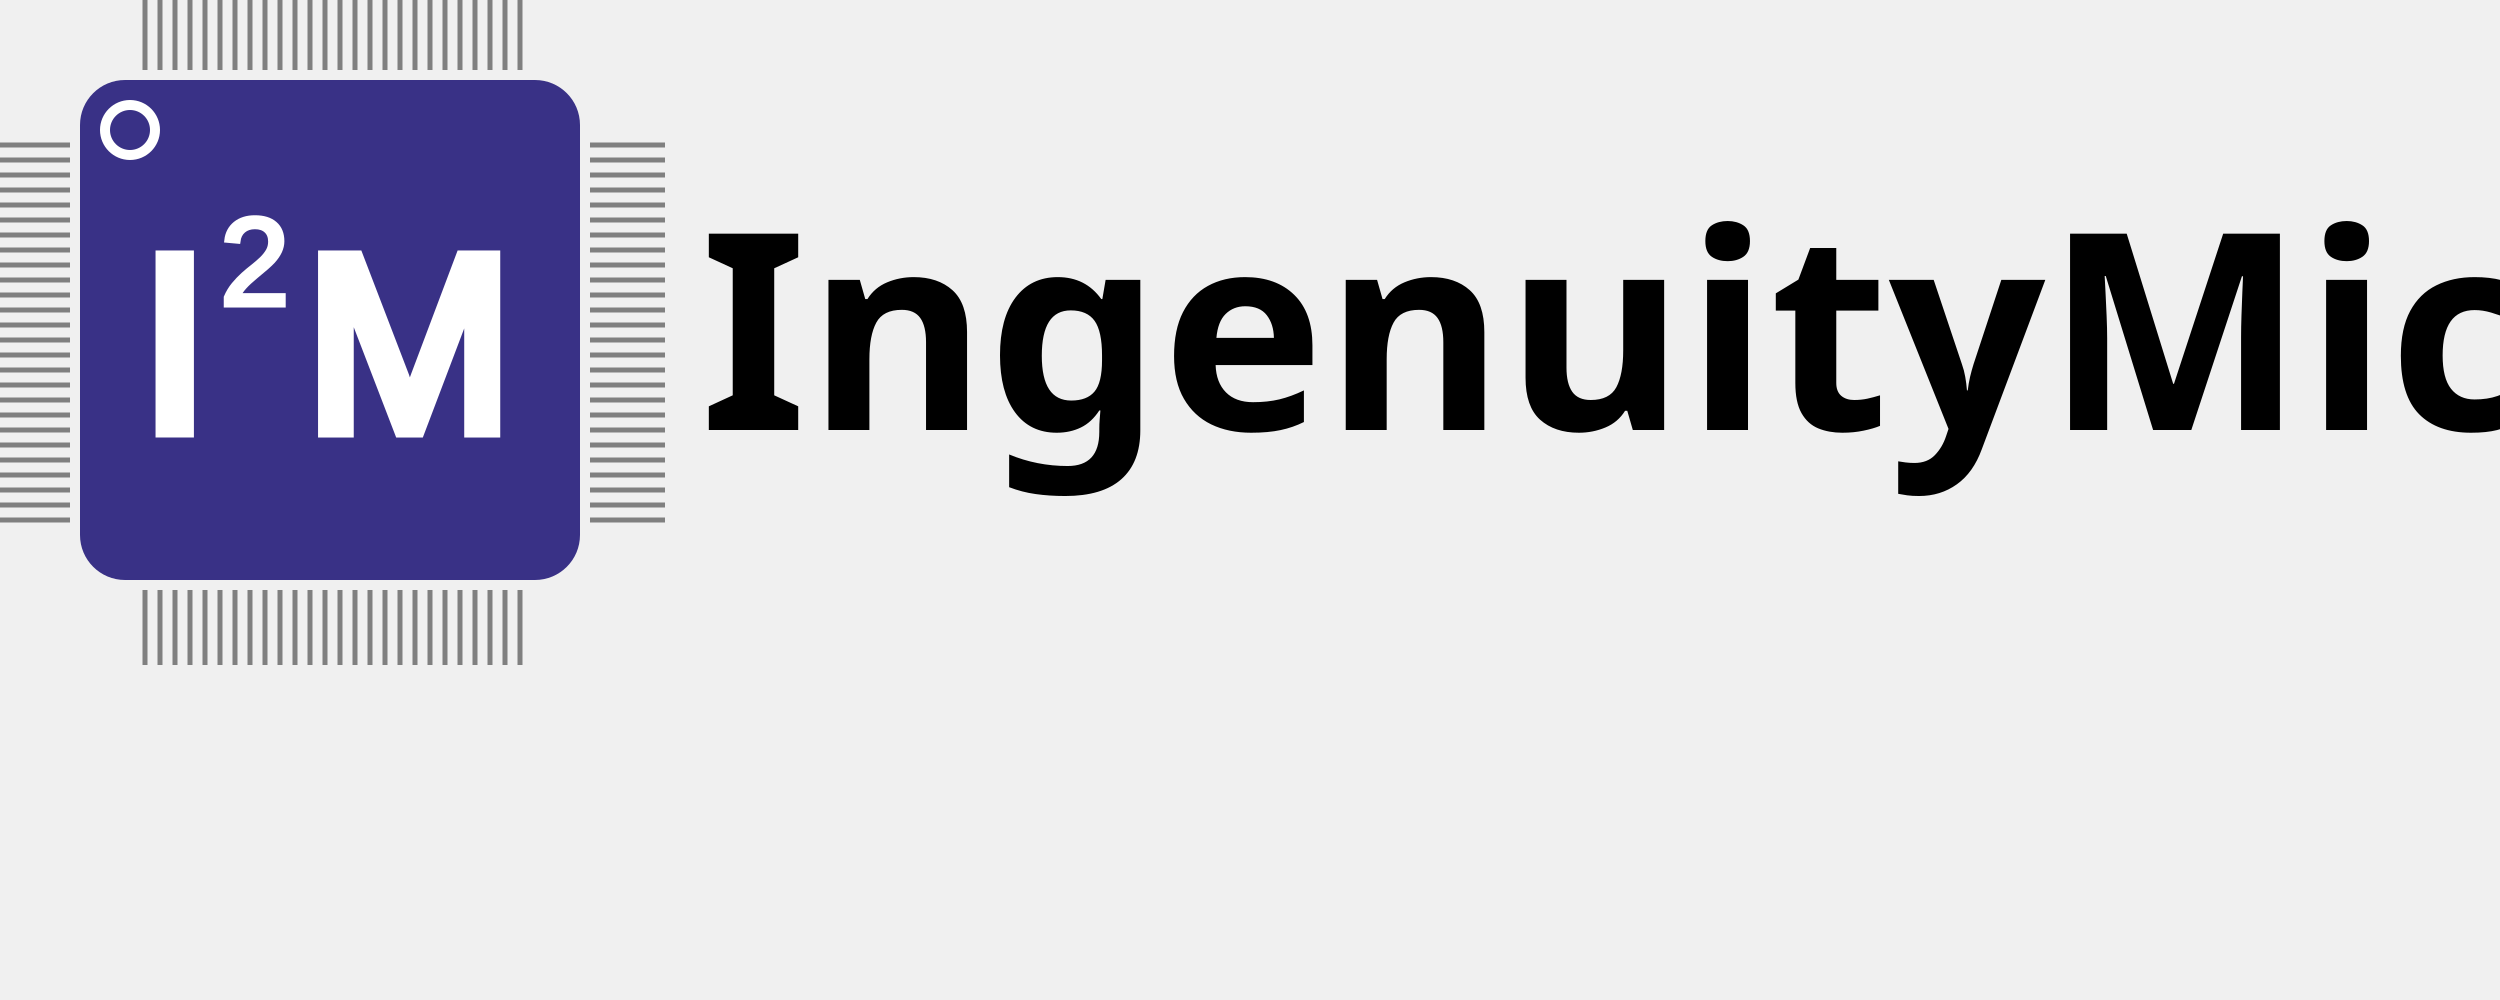
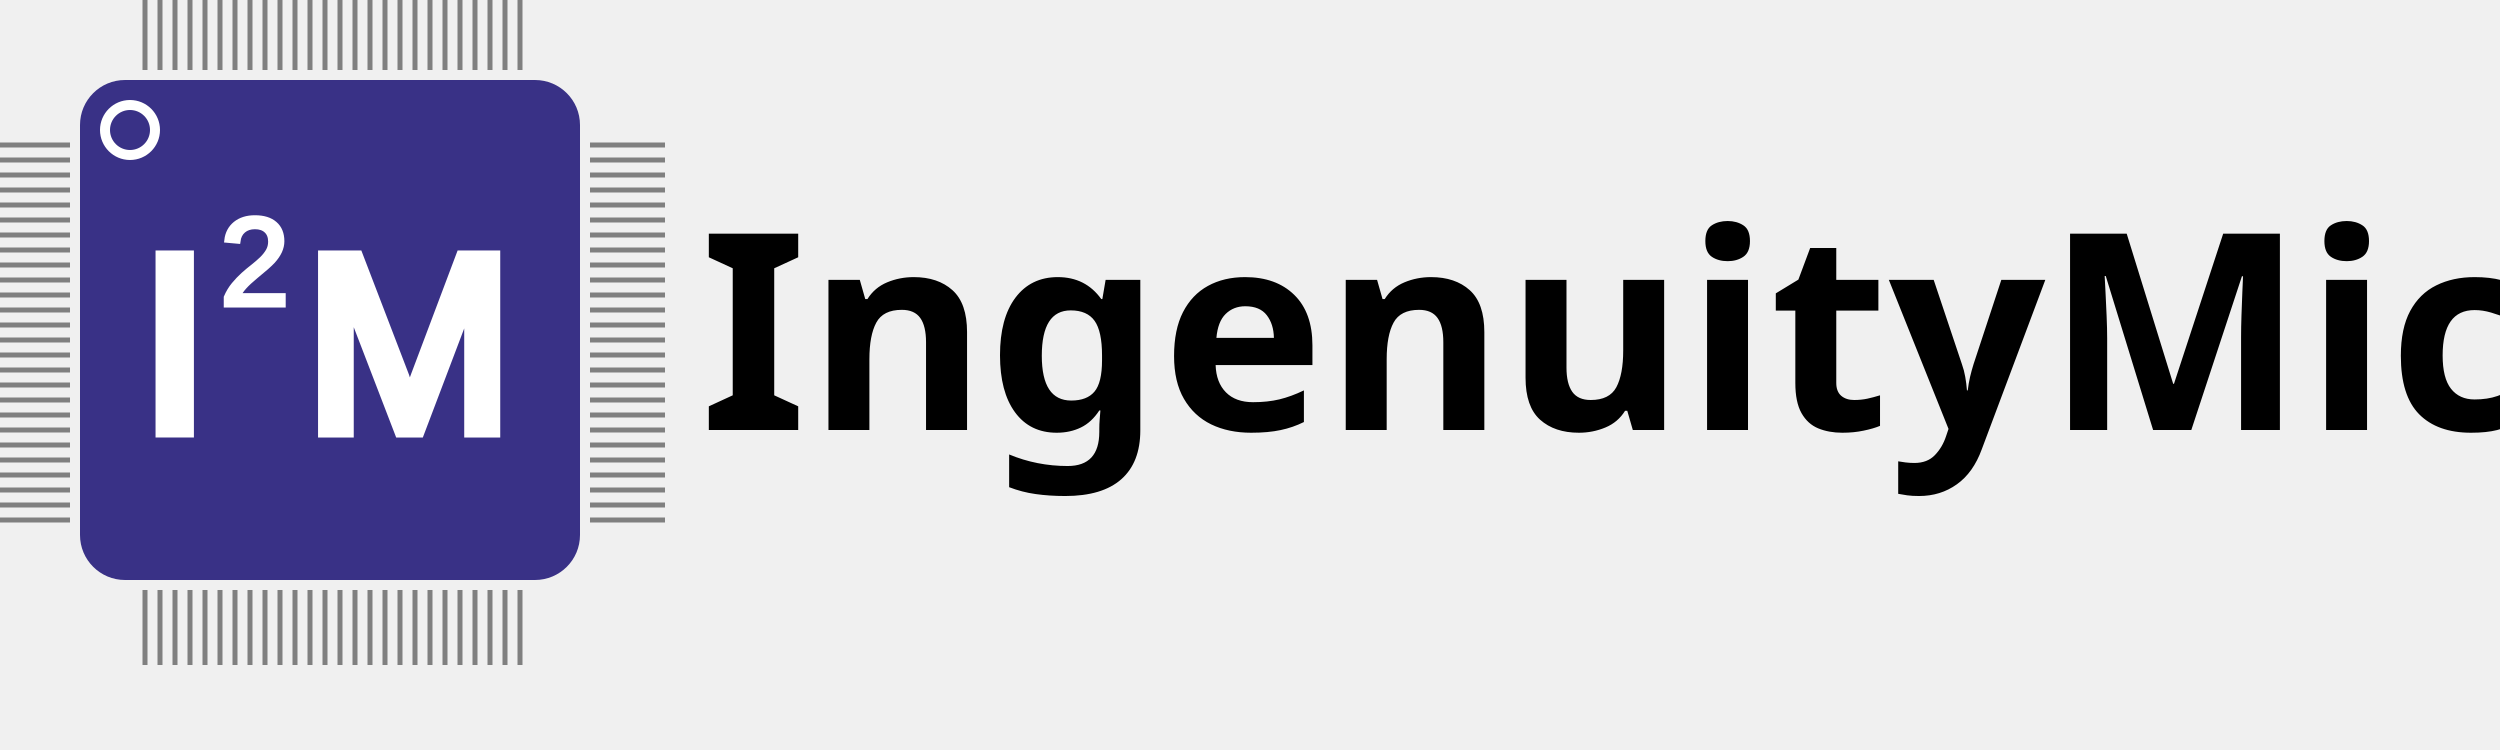
- <svg xmlns="http://www.w3.org/2000/svg" width="500" height="200" viewBox="0 0 500 200">
+ <svg xmlns="http://www.w3.org/2000/svg" width="500" height="150" viewBox="0 0 500 150">
  <rect x="16" y="16" width="100" height="100" rx="9" ry="9" fill="#393186" />
  <line y1="000" x1="29" y2="014" x2="29" stroke-width="1" stroke="grey" />
  <line y1="000" x1="32" y2="014" x2="32" stroke-width="1" stroke="grey" />
  <line y1="000" x1="35" y2="014" x2="35" stroke-width="1" stroke="grey" />
  <line y1="000" x1="38" y2="014" x2="38" stroke-width="1" stroke="grey" />
  <line y1="000" x1="41" y2="014" x2="41" stroke-width="1" stroke="grey" />
  <line y1="000" x1="44" y2="014" x2="44" stroke-width="1" stroke="grey" />
  <line y1="000" x1="47" y2="014" x2="47" stroke-width="1" stroke="grey" />
  <line y1="000" x1="50" y2="014" x2="50" stroke-width="1" stroke="grey" />
  <line y1="000" x1="53" y2="014" x2="53" stroke-width="1" stroke="grey" />
  <line y1="000" x1="56" y2="014" x2="56" stroke-width="1" stroke="grey" />
  <line y1="000" x1="59" y2="014" x2="59" stroke-width="1" stroke="grey" />
  <line y1="000" x1="62" y2="014" x2="62" stroke-width="1" stroke="grey" />
  <line y1="000" x1="65" y2="014" x2="65" stroke-width="1" stroke="grey" />
  <line y1="000" x1="68" y2="014" x2="68" stroke-width="1" stroke="grey" />
  <line y1="000" x1="71" y2="014" x2="71" stroke-width="1" stroke="grey" />
  <line y1="000" x1="74" y2="014" x2="74" stroke-width="1" stroke="grey" />
  <line y1="000" x1="77" y2="014" x2="77" stroke-width="1" stroke="grey" />
  <line y1="000" x1="80" y2="014" x2="80" stroke-width="1" stroke="grey" />
  <line y1="000" x1="83" y2="014" x2="83" stroke-width="1" stroke="grey" />
  <line y1="000" x1="86" y2="014" x2="86" stroke-width="1" stroke="grey" />
  <line y1="000" x1="89" y2="014" x2="89" stroke-width="1" stroke="grey" />
  <line y1="000" x1="92" y2="014" x2="92" stroke-width="1" stroke="grey" />
  <line y1="000" x1="95" y2="014" x2="95" stroke-width="1" stroke="grey" />
  <line y1="000" x1="98" y2="014" x2="98" stroke-width="1" stroke="grey" />
  <line y1="000" x1="101" y2="014" x2="101" stroke-width="1" stroke="grey" />
  <line y1="000" x1="104" y2="014" x2="104" stroke-width="1" stroke="grey" />
  <line x1="118" y1="29" x2="133" y2="29" stroke-width="1" stroke="grey" />
  <line x1="118" y1="32" x2="133" y2="32" stroke-width="1" stroke="grey" />
  <line x1="118" y1="35" x2="133" y2="35" stroke-width="1" stroke="grey" />
  <line x1="118" y1="38" x2="133" y2="38" stroke-width="1" stroke="grey" />
  <line x1="118" y1="41" x2="133" y2="41" stroke-width="1" stroke="grey" />
  <line x1="118" y1="44" x2="133" y2="44" stroke-width="1" stroke="grey" />
  <line x1="118" y1="47" x2="133" y2="47" stroke-width="1" stroke="grey" />
  <line x1="118" y1="50" x2="133" y2="50" stroke-width="1" stroke="grey" />
  <line x1="118" y1="53" x2="133" y2="53" stroke-width="1" stroke="grey" />
  <line x1="118" y1="56" x2="133" y2="56" stroke-width="1" stroke="grey" />
  <line x1="118" y1="59" x2="133" y2="59" stroke-width="1" stroke="grey" />
  <line x1="118" y1="62" x2="133" y2="62" stroke-width="1" stroke="grey" />
  <line x1="118" y1="65" x2="133" y2="65" stroke-width="1" stroke="grey" />
  <line x1="118" y1="68" x2="133" y2="68" stroke-width="1" stroke="grey" />
  <line x1="118" y1="71" x2="133" y2="71" stroke-width="1" stroke="grey" />
  <line x1="118" y1="74" x2="133" y2="74" stroke-width="1" stroke="grey" />
  <line x1="118" y1="77" x2="133" y2="77" stroke-width="1" stroke="grey" />
  <line x1="118" y1="80" x2="133" y2="80" stroke-width="1" stroke="grey" />
  <line x1="118" y1="83" x2="133" y2="83" stroke-width="1" stroke="grey" />
  <line x1="118" y1="86" x2="133" y2="86" stroke-width="1" stroke="grey" />
  <line x1="118" y1="89" x2="133" y2="89" stroke-width="1" stroke="grey" />
  <line x1="118" y1="92" x2="133" y2="92" stroke-width="1" stroke="grey" />
  <line x1="118" y1="95" x2="133" y2="95" stroke-width="1" stroke="grey" />
  <line x1="118" y1="98" x2="133" y2="98" stroke-width="1" stroke="grey" />
  <line x1="118" y1="101" x2="133" y2="101" stroke-width="1" stroke="grey" />
  <line x1="118" y1="104" x2="133" y2="104" stroke-width="1" stroke="grey" />
  <line y1="118" x1="29" y2="133" x2="29" stroke-width="1" stroke="grey" />
  <line y1="118" x1="32" y2="133" x2="32" stroke-width="1" stroke="grey" />
  <line y1="118" x1="35" y2="133" x2="35" stroke-width="1" stroke="grey" />
  <line y1="118" x1="38" y2="133" x2="38" stroke-width="1" stroke="grey" />
  <line y1="118" x1="41" y2="133" x2="41" stroke-width="1" stroke="grey" />
  <line y1="118" x1="44" y2="133" x2="44" stroke-width="1" stroke="grey" />
  <line y1="118" x1="47" y2="133" x2="47" stroke-width="1" stroke="grey" />
  <line y1="118" x1="50" y2="133" x2="50" stroke-width="1" stroke="grey" />
  <line y1="118" x1="53" y2="133" x2="53" stroke-width="1" stroke="grey" />
  <line y1="118" x1="56" y2="133" x2="56" stroke-width="1" stroke="grey" />
  <line y1="118" x1="59" y2="133" x2="59" stroke-width="1" stroke="grey" />
  <line y1="118" x1="62" y2="133" x2="62" stroke-width="1" stroke="grey" />
  <line y1="118" x1="65" y2="133" x2="65" stroke-width="1" stroke="grey" />
  <line y1="118" x1="68" y2="133" x2="68" stroke-width="1" stroke="grey" />
  <line y1="118" x1="71" y2="133" x2="71" stroke-width="1" stroke="grey" />
  <line y1="118" x1="74" y2="133" x2="74" stroke-width="1" stroke="grey" />
  <line y1="118" x1="77" y2="133" x2="77" stroke-width="1" stroke="grey" />
  <line y1="118" x1="80" y2="133" x2="80" stroke-width="1" stroke="grey" />
  <line y1="118" x1="83" y2="133" x2="83" stroke-width="1" stroke="grey" />
  <line y1="118" x1="86" y2="133" x2="86" stroke-width="1" stroke="grey" />
  <line y1="118" x1="89" y2="133" x2="89" stroke-width="1" stroke="grey" />
  <line y1="118" x1="92" y2="133" x2="92" stroke-width="1" stroke="grey" />
  <line y1="118" x1="95" y2="133" x2="95" stroke-width="1" stroke="grey" />
  <line y1="118" x1="98" y2="133" x2="98" stroke-width="1" stroke="grey" />
  <line y1="118" x1="101" y2="133" x2="101" stroke-width="1" stroke="grey" />
  <line y1="118" x1="104" y2="133" x2="104" stroke-width="1" stroke="grey" />
  <line x1="000" y1="29" x2="014" y2="29" stroke-width="1" stroke="grey" />
  <line x1="000" y1="32" x2="014" y2="32" stroke-width="1" stroke="grey" />
  <line x1="000" y1="35" x2="014" y2="35" stroke-width="1" stroke="grey" />
  <line x1="000" y1="38" x2="014" y2="38" stroke-width="1" stroke="grey" />
  <line x1="000" y1="41" x2="014" y2="41" stroke-width="1" stroke="grey" />
  <line x1="000" y1="44" x2="014" y2="44" stroke-width="1" stroke="grey" />
  <line x1="000" y1="47" x2="014" y2="47" stroke-width="1" stroke="grey" />
  <line x1="000" y1="50" x2="014" y2="50" stroke-width="1" stroke="grey" />
  <line x1="000" y1="53" x2="014" y2="53" stroke-width="1" stroke="grey" />
  <line x1="000" y1="56" x2="014" y2="56" stroke-width="1" stroke="grey" />
  <line x1="000" y1="59" x2="014" y2="59" stroke-width="1" stroke="grey" />
  <line x1="000" y1="62" x2="014" y2="62" stroke-width="1" stroke="grey" />
  <line x1="000" y1="65" x2="014" y2="65" stroke-width="1" stroke="grey" />
  <line x1="000" y1="68" x2="014" y2="68" stroke-width="1" stroke="grey" />
  <line x1="000" y1="71" x2="014" y2="71" stroke-width="1" stroke="grey" />
  <line x1="000" y1="74" x2="014" y2="74" stroke-width="1" stroke="grey" />
  <line x1="000" y1="77" x2="014" y2="77" stroke-width="1" stroke="grey" />
  <line x1="000" y1="80" x2="014" y2="80" stroke-width="1" stroke="grey" />
  <line x1="000" y1="83" x2="014" y2="83" stroke-width="1" stroke="grey" />
  <line x1="000" y1="86" x2="014" y2="86" stroke-width="1" stroke="grey" />
  <line x1="000" y1="89" x2="014" y2="89" stroke-width="1" stroke="grey" />
  <line x1="000" y1="92" x2="014" y2="92" stroke-width="1" stroke="grey" />
  <line x1="000" y1="95" x2="014" y2="95" stroke-width="1" stroke="grey" />
  <line x1="000" y1="98" x2="014" y2="98" stroke-width="1" stroke="grey" />
  <line x1="000" y1="101" x2="014" y2="101" stroke-width="1" stroke="grey" />
  <line x1="000" y1="104" x2="014" y2="104" stroke-width="1" stroke="grey" />
  <circle cx="26" cy="26" r="5" stroke="white" stroke-width="2" fill="#393186" />
  <text x="28" y="86" font-family="Arial" font-size="50" stroke="white" stroke-width="3" fill="white">
    I
  </text>
  <text x="44" y="61" font-family="Arial" font-size="25" stroke="white" stroke-width="1" fill="white">
    2
  </text>
  <text x="61" y="86" font-family="Arial" font-size="50" stroke="white" stroke-width="3" fill="white">
    M
  </text>
  <text x="140" y="86" font-family="Calibri Black" font-size="55" stroke-width="1" font-weight="bold">
    IngenuityMicro
  </text>
</svg>
